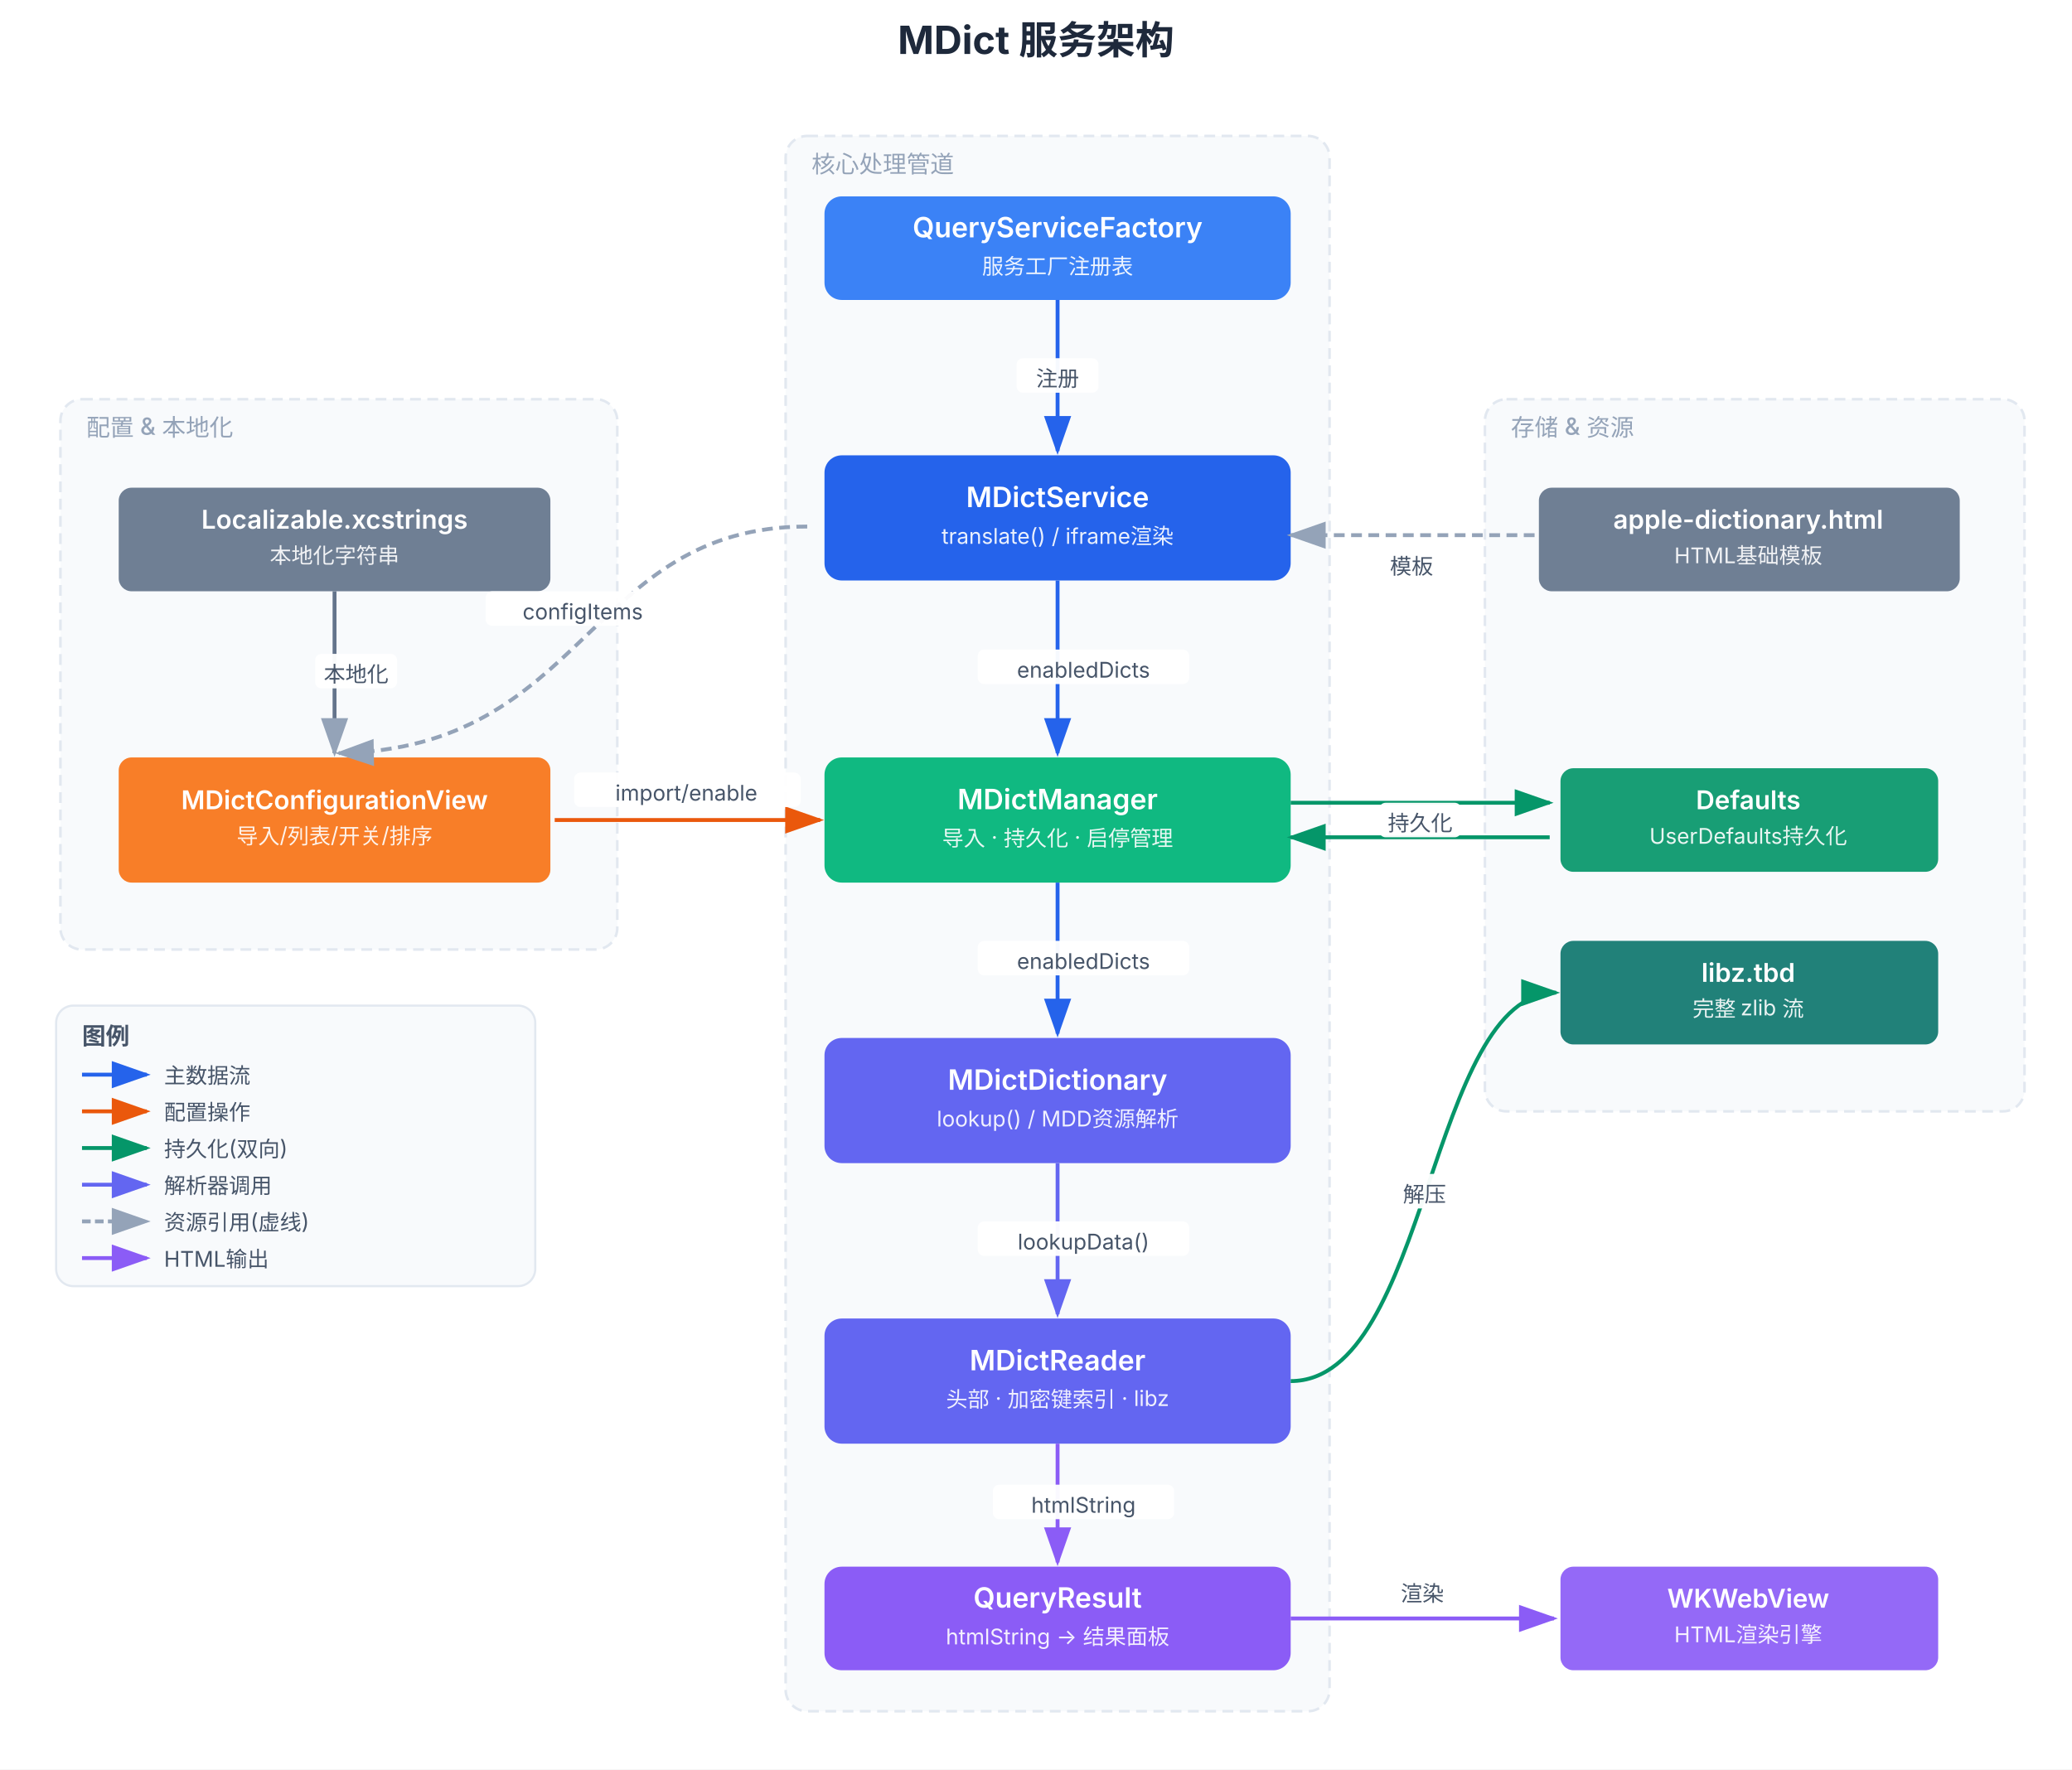
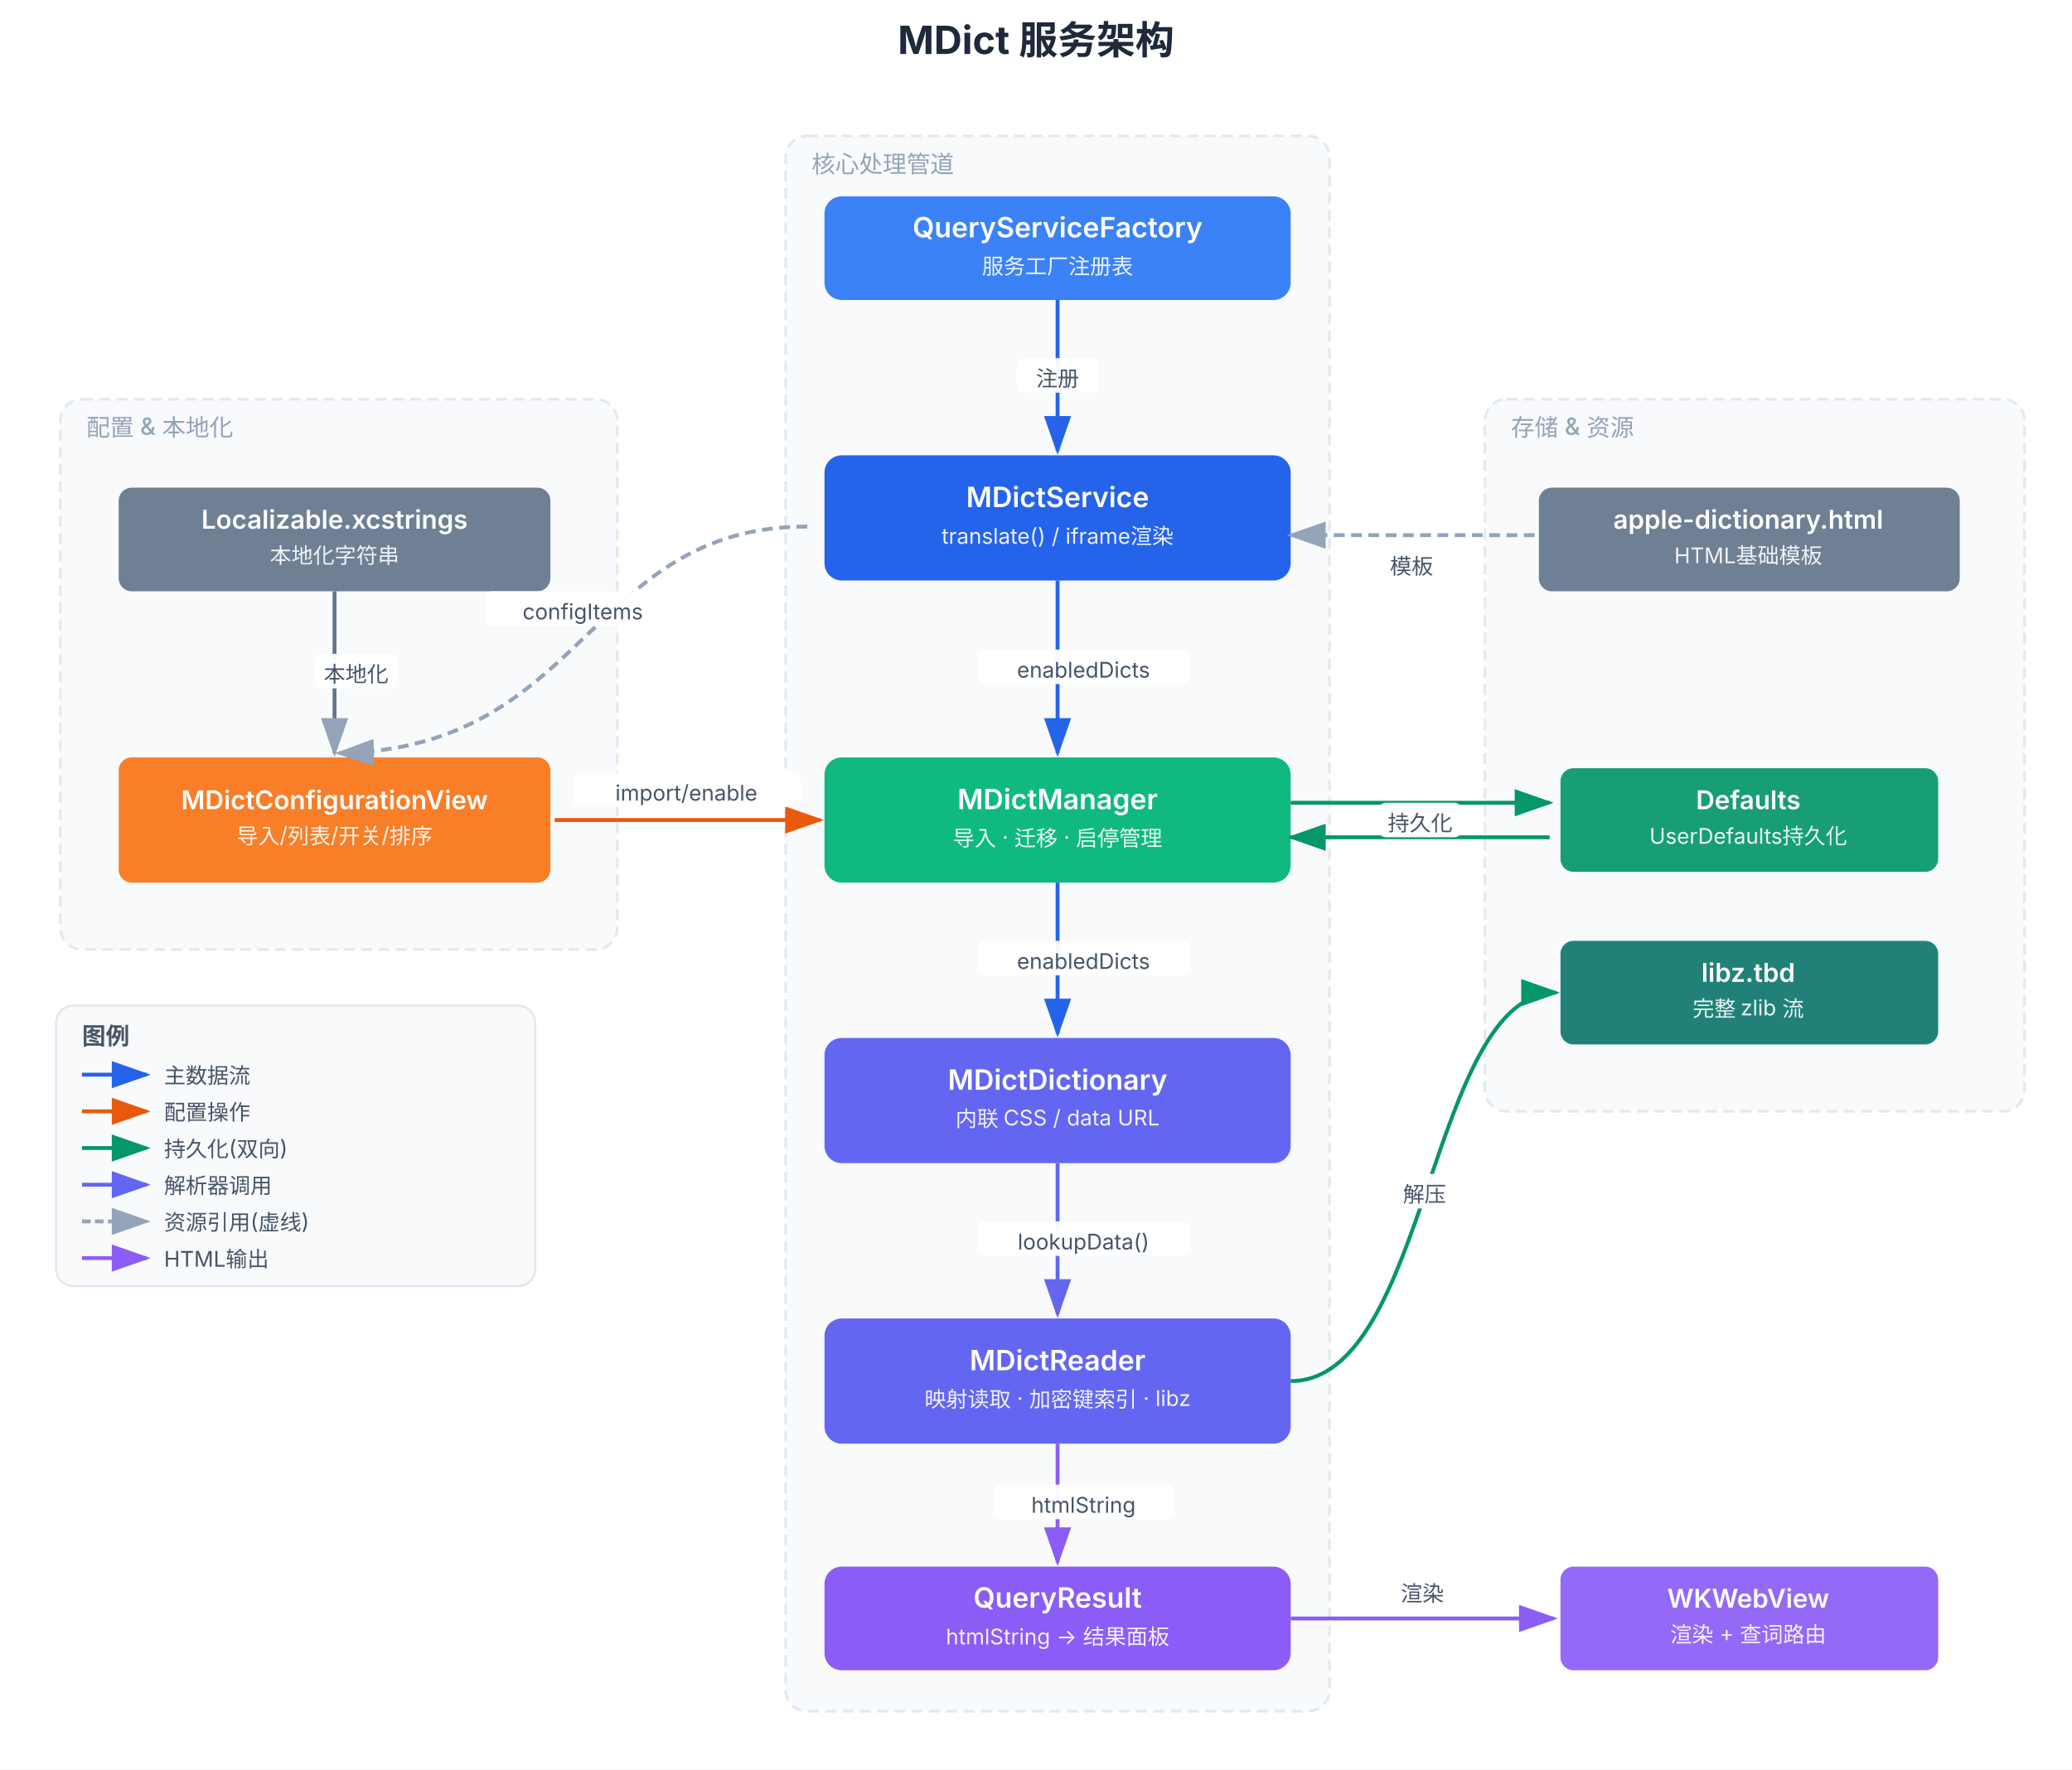
<svg xmlns="http://www.w3.org/2000/svg" viewBox="0 0 960 820" font-family="system-ui,-apple-system,BlinkMacSystemFont,sans-serif">
  <rect width="960" height="820" fill="#ffffff" />
  <text x="480" y="25" text-anchor="middle" font-size="18" font-weight="700" fill="#1e293b">MDict 服务架构</text>
  <defs>
    <marker id="a-blue" markerWidth="10" markerHeight="7" refX="9" refY="3.5" orient="auto">
      <polygon points="0 0,10 3.5,0 7" fill="#2563eb" />
    </marker>
    <marker id="a-orange" markerWidth="10" markerHeight="7" refX="9" refY="3.5" orient="auto">
      <polygon points="0 0,10 3.5,0 7" fill="#ea580c" />
    </marker>
    <marker id="a-green" markerWidth="10" markerHeight="7" refX="9" refY="3.5" orient="auto">
      <polygon points="0 0,10 3.5,0 7" fill="#059669" />
    </marker>
    <marker id="a-gray" markerWidth="10" markerHeight="7" refX="9" refY="3.5" orient="auto">
      <polygon points="0 0,10 3.5,0 7" fill="#94a3b8" />
    </marker>
    <marker id="a-indigo" markerWidth="10" markerHeight="7" refX="9" refY="3.5" orient="auto">
      <polygon points="0 0,10 3.5,0 7" fill="#6366f1" />
    </marker>
    <marker id="a-purple" markerWidth="10" markerHeight="7" refX="9" refY="3.5" orient="auto">
      <polygon points="0 0,10 3.5,0 7" fill="#8b5cf6" />
    </marker>
  </defs>
  <rect x="364" y="63" width="252" height="730" rx="10" fill="#f8fafc" stroke="#e2e8f0" stroke-dasharray="5,3" stroke-width="1.2" />
  <text x="376" y="80" font-size="11" fill="#94a3b8" font-weight="500">核心处理管道</text>
  <rect x="28" y="185" width="258" height="255" rx="10" fill="#f8fafc" stroke="#e2e8f0" stroke-dasharray="5,3" stroke-width="1.2" />
  <text x="40" y="202" font-size="11" fill="#94a3b8" font-weight="500">配置 &amp; 本地化</text>
  <rect x="688" y="185" width="250" height="330" rx="10" fill="#f8fafc" stroke="#e2e8f0" stroke-dasharray="5,3" stroke-width="1.2" />
  <text x="700" y="202" font-size="11" fill="#94a3b8" font-weight="500">存储 &amp; 资源</text>
  <rect x="382" y="91" width="216" height="48" rx="8" fill="#3b82f6" />
  <text x="490" y="110" text-anchor="middle" font-size="13" font-weight="600" fill="white">QueryServiceFactory</text>
  <text x="490" y="127" text-anchor="middle" font-size="10" fill="rgba(255,255,255,0.9)">服务工厂注册表</text>
  <rect x="382" y="211" width="216" height="58" rx="8" fill="#2563eb" />
  <text x="490" y="235" text-anchor="middle" font-size="13" font-weight="600" fill="white">MDictService</text>
  <text x="490" y="252" text-anchor="middle" font-size="10" fill="rgba(255,255,255,0.9)">translate() / iframe渲染</text>
  <rect x="382" y="351" width="216" height="58" rx="8" fill="#10b981" />
  <text x="490" y="375" text-anchor="middle" font-size="13" font-weight="600" fill="white">MDictManager</text>
-   <text x="490" y="392" text-anchor="middle" font-size="10" fill="rgba(255,255,255,0.9)">导入 · 持久化 · 启停管理</text>
+   <text x="490" y="392" text-anchor="middle" font-size="10" fill="rgba(255,255,255,0.9)">导入 · 迁移 · 启停管理</text>
  <rect x="382" y="481" width="216" height="58" rx="8" fill="#6366f1" />
  <text x="490" y="505" text-anchor="middle" font-size="13" font-weight="600" fill="white">MDictDictionary</text>
-   <text x="490" y="522" text-anchor="middle" font-size="10" fill="rgba(255,255,255,0.9)">lookup() / MDD资源解析</text>
+   <text x="490" y="522" text-anchor="middle" font-size="10" fill="rgba(255,255,255,0.9)">内联 CSS / data URL</text>
  <rect x="382" y="611" width="216" height="58" rx="8" fill="#6366f1" />
  <text x="490" y="635" text-anchor="middle" font-size="13" font-weight="600" fill="white">MDictReader</text>
-   <text x="490" y="652" text-anchor="middle" font-size="10" fill="rgba(255,255,255,0.9)">头部 · 加密键索引 · libz</text>
+   <text x="490" y="652" text-anchor="middle" font-size="10" fill="rgba(255,255,255,0.9)">映射读取 · 加密键索引 · libz</text>
  <rect x="382" y="726" width="216" height="48" rx="8" fill="#8b5cf6" />
  <text x="490" y="745" text-anchor="middle" font-size="13" font-weight="600" fill="white">QueryResult</text>
  <text x="490" y="762" text-anchor="middle" font-size="10" fill="rgba(255,255,255,0.9)">htmlString → 结果面板</text>
  <rect x="55" y="226" width="200" height="48" rx="6" fill="#64748b" opacity="0.92" />
  <text x="155" y="245" text-anchor="middle" font-size="12" font-weight="600" fill="white">Localizable.xcstrings</text>
  <text x="155" y="261" text-anchor="middle" font-size="10" fill="rgba(255,255,255,0.9)">本地化字符串</text>
  <rect x="55" y="351" width="200" height="58" rx="6" fill="#f97316" opacity="0.92" />
  <text x="155" y="375" text-anchor="middle" font-size="12" font-weight="600" fill="white">MDictConfigurationView</text>
  <text x="155" y="391" text-anchor="middle" font-size="10" fill="rgba(255,255,255,0.9)">导入/列表/开关/排序</text>
  <rect x="713" y="226" width="195" height="48" rx="6" fill="#64748b" opacity="0.92" />
  <text x="810" y="245" text-anchor="middle" font-size="12" font-weight="600" fill="white">apple-dictionary.html</text>
  <text x="810" y="261" text-anchor="middle" font-size="10" fill="rgba(255,255,255,0.9)">HTML基础模板</text>
  <rect x="723" y="356" width="175" height="48" rx="6" fill="#059669" opacity="0.92" />
  <text x="810" y="375" text-anchor="middle" font-size="12" font-weight="600" fill="white">Defaults</text>
  <text x="810" y="391" text-anchor="middle" font-size="10" fill="rgba(255,255,255,0.9)">UserDefaults持久化</text>
  <rect x="723" y="436" width="175" height="48" rx="6" fill="#0f766e" opacity="0.92" />
  <text x="810" y="455" text-anchor="middle" font-size="12" font-weight="600" fill="white">libz.tbd</text>
  <text x="810" y="471" text-anchor="middle" font-size="10" fill="rgba(255,255,255,0.9)">完整 zlib 流</text>
  <rect x="723" y="726" width="175" height="48" rx="6" fill="#8b5cf6" opacity="0.92" />
  <text x="810" y="745" text-anchor="middle" font-size="12" font-weight="600" fill="white">WKWebView</text>
-   <text x="810" y="761" text-anchor="middle" font-size="10" fill="rgba(255,255,255,0.9)">HTML渲染引擎</text>
+   <text x="810" y="761" text-anchor="middle" font-size="10" fill="rgba(255,255,255,0.9)">渲染 + 查词路由</text>
  <line x1="490" y1="139" x2="490" y2="209" stroke="#2563eb" stroke-width="1.8" marker-end="url(#a-blue)" />
  <rect x="471" y="166" width="38" height="16" rx="3" fill="white" opacity="0.96" />
  <text x="490" y="179" text-anchor="middle" font-size="10" fill="#475569">注册</text>
  <line x1="490" y1="269" x2="490" y2="349" stroke="#2563eb" stroke-width="1.8" marker-end="url(#a-blue)" />
  <rect x="453" y="301" width="98" height="16" rx="3" fill="white" opacity="0.96" />
  <text x="502" y="314" text-anchor="middle" font-size="10" fill="#475569">enabledDicts</text>
  <line x1="490" y1="409" x2="490" y2="479" stroke="#2563eb" stroke-width="1.8" marker-end="url(#a-blue)" />
  <rect x="453" y="436" width="98" height="16" rx="3" fill="white" opacity="0.96" />
  <text x="502" y="449" text-anchor="middle" font-size="10" fill="#475569">enabledDicts</text>
  <line x1="490" y1="539" x2="490" y2="609" stroke="#6366f1" stroke-width="1.8" marker-end="url(#a-indigo)" />
  <rect x="453" y="566" width="98" height="16" rx="3" fill="white" opacity="0.96" />
  <text x="502" y="579" text-anchor="middle" font-size="10" fill="#475569">lookupData()</text>
  <line x1="490" y1="669" x2="490" y2="724" stroke="#8b5cf6" stroke-width="1.8" marker-end="url(#a-purple)" />
  <rect x="460" y="688" width="84" height="16" rx="3" fill="white" opacity="0.96" />
  <text x="502" y="701" text-anchor="middle" font-size="10" fill="#475569">htmlString</text>
  <line x1="598" y1="750" x2="720" y2="750" stroke="#8b5cf6" stroke-width="1.8" marker-end="url(#a-purple)" />
  <rect x="640" y="729" width="38" height="16" rx="3" fill="white" opacity="0.96" />
  <text x="659" y="742" text-anchor="middle" font-size="10" fill="#475569">渲染</text>
  <line x1="711" y1="248" x2="598" y2="248" stroke="#94a3b8" stroke-width="1.8" marker-end="url(#a-gray)" stroke-dasharray="5,3" />
  <rect x="635" y="253" width="38" height="16" rx="3" fill="white" opacity="0.96" />
  <text x="654" y="266" text-anchor="middle" font-size="10" fill="#475569">模板</text>
  <line x1="155" y1="274" x2="155" y2="349" stroke="#64748b" stroke-width="1.8" marker-end="url(#a-gray)" />
  <rect x="146" y="303" width="38" height="16" rx="3" fill="white" opacity="0.96" />
  <text x="165" y="316" text-anchor="middle" font-size="10" fill="#475569">本地化</text>
  <line x1="257" y1="380" x2="380" y2="380" stroke="#ea580c" stroke-width="1.8" marker-end="url(#a-orange)" />
  <rect x="266" y="358" width="105" height="16" rx="3" fill="white" opacity="0.96" />
  <text x="318" y="371" text-anchor="middle" font-size="10" fill="#475569">import/enable</text>
  <line x1="598" y1="372" x2="718" y2="372" stroke="#059669" stroke-width="1.8" marker-end="url(#a-green)" />
  <line x1="718" y1="388" x2="598" y2="388" stroke="#059669" stroke-width="1.8" marker-end="url(#a-green)" />
  <rect x="639" y="372" width="38" height="16" rx="3" fill="white" opacity="0.96" />
  <text x="658" y="385" text-anchor="middle" font-size="10" fill="#475569">持久化</text>
  <path d="M 598,640 C 662,640 662,460 721,460" fill="none" stroke="#059669" stroke-width="1.8" marker-end="url(#a-green)" />
  <rect x="638" y="544" width="45" height="16" rx="3" fill="white" opacity="0.96" />
  <text x="660" y="557" text-anchor="middle" font-size="10" fill="#475569">解压</text>
  <path d="M 374,244 C 272,244 272,347 157,349" fill="none" stroke="#94a3b8" stroke-width="1.8" marker-end="url(#a-gray)" stroke-dasharray="5,3" />
  <rect x="225" y="274" width="91" height="16" rx="3" fill="white" opacity="0.96" />
  <text x="270" y="287" text-anchor="middle" font-size="10" fill="#475569">configItems</text>
  <rect x="26" y="466" width="222" height="130" rx="8" fill="#f8fafc" stroke="#e2e8f0" stroke-width="1" />
  <text x="38" y="484" font-size="11" font-weight="600" fill="#475569">图例</text>
  <line x1="38" y1="498" x2="68" y2="498" stroke="#2563eb" stroke-width="1.8" marker-end="url(#a-blue)" />
  <text x="76" y="502" font-size="10" fill="#475569">主数据流</text>
  <line x1="38" y1="515" x2="68" y2="515" stroke="#ea580c" stroke-width="1.8" marker-end="url(#a-orange)" />
  <text x="76" y="519" font-size="10" fill="#475569">配置操作</text>
  <line x1="38" y1="532" x2="68" y2="532" stroke="#059669" stroke-width="1.8" marker-end="url(#a-green)" />
  <text x="76" y="536" font-size="10" fill="#475569">持久化(双向)</text>
  <line x1="38" y1="549" x2="68" y2="549" stroke="#6366f1" stroke-width="1.8" marker-end="url(#a-indigo)" />
  <text x="76" y="553" font-size="10" fill="#475569">解析器调用</text>
  <line x1="38" y1="566" x2="68" y2="566" stroke="#94a3b8" stroke-width="1.8" stroke-dasharray="4,2" marker-end="url(#a-gray)" />
  <text x="76" y="570" font-size="10" fill="#475569">资源引用(虚线)</text>
  <line x1="38" y1="583" x2="68" y2="583" stroke="#8b5cf6" stroke-width="1.8" marker-end="url(#a-purple)" />
  <text x="76" y="587" font-size="10" fill="#475569">HTML输出</text>
</svg>
